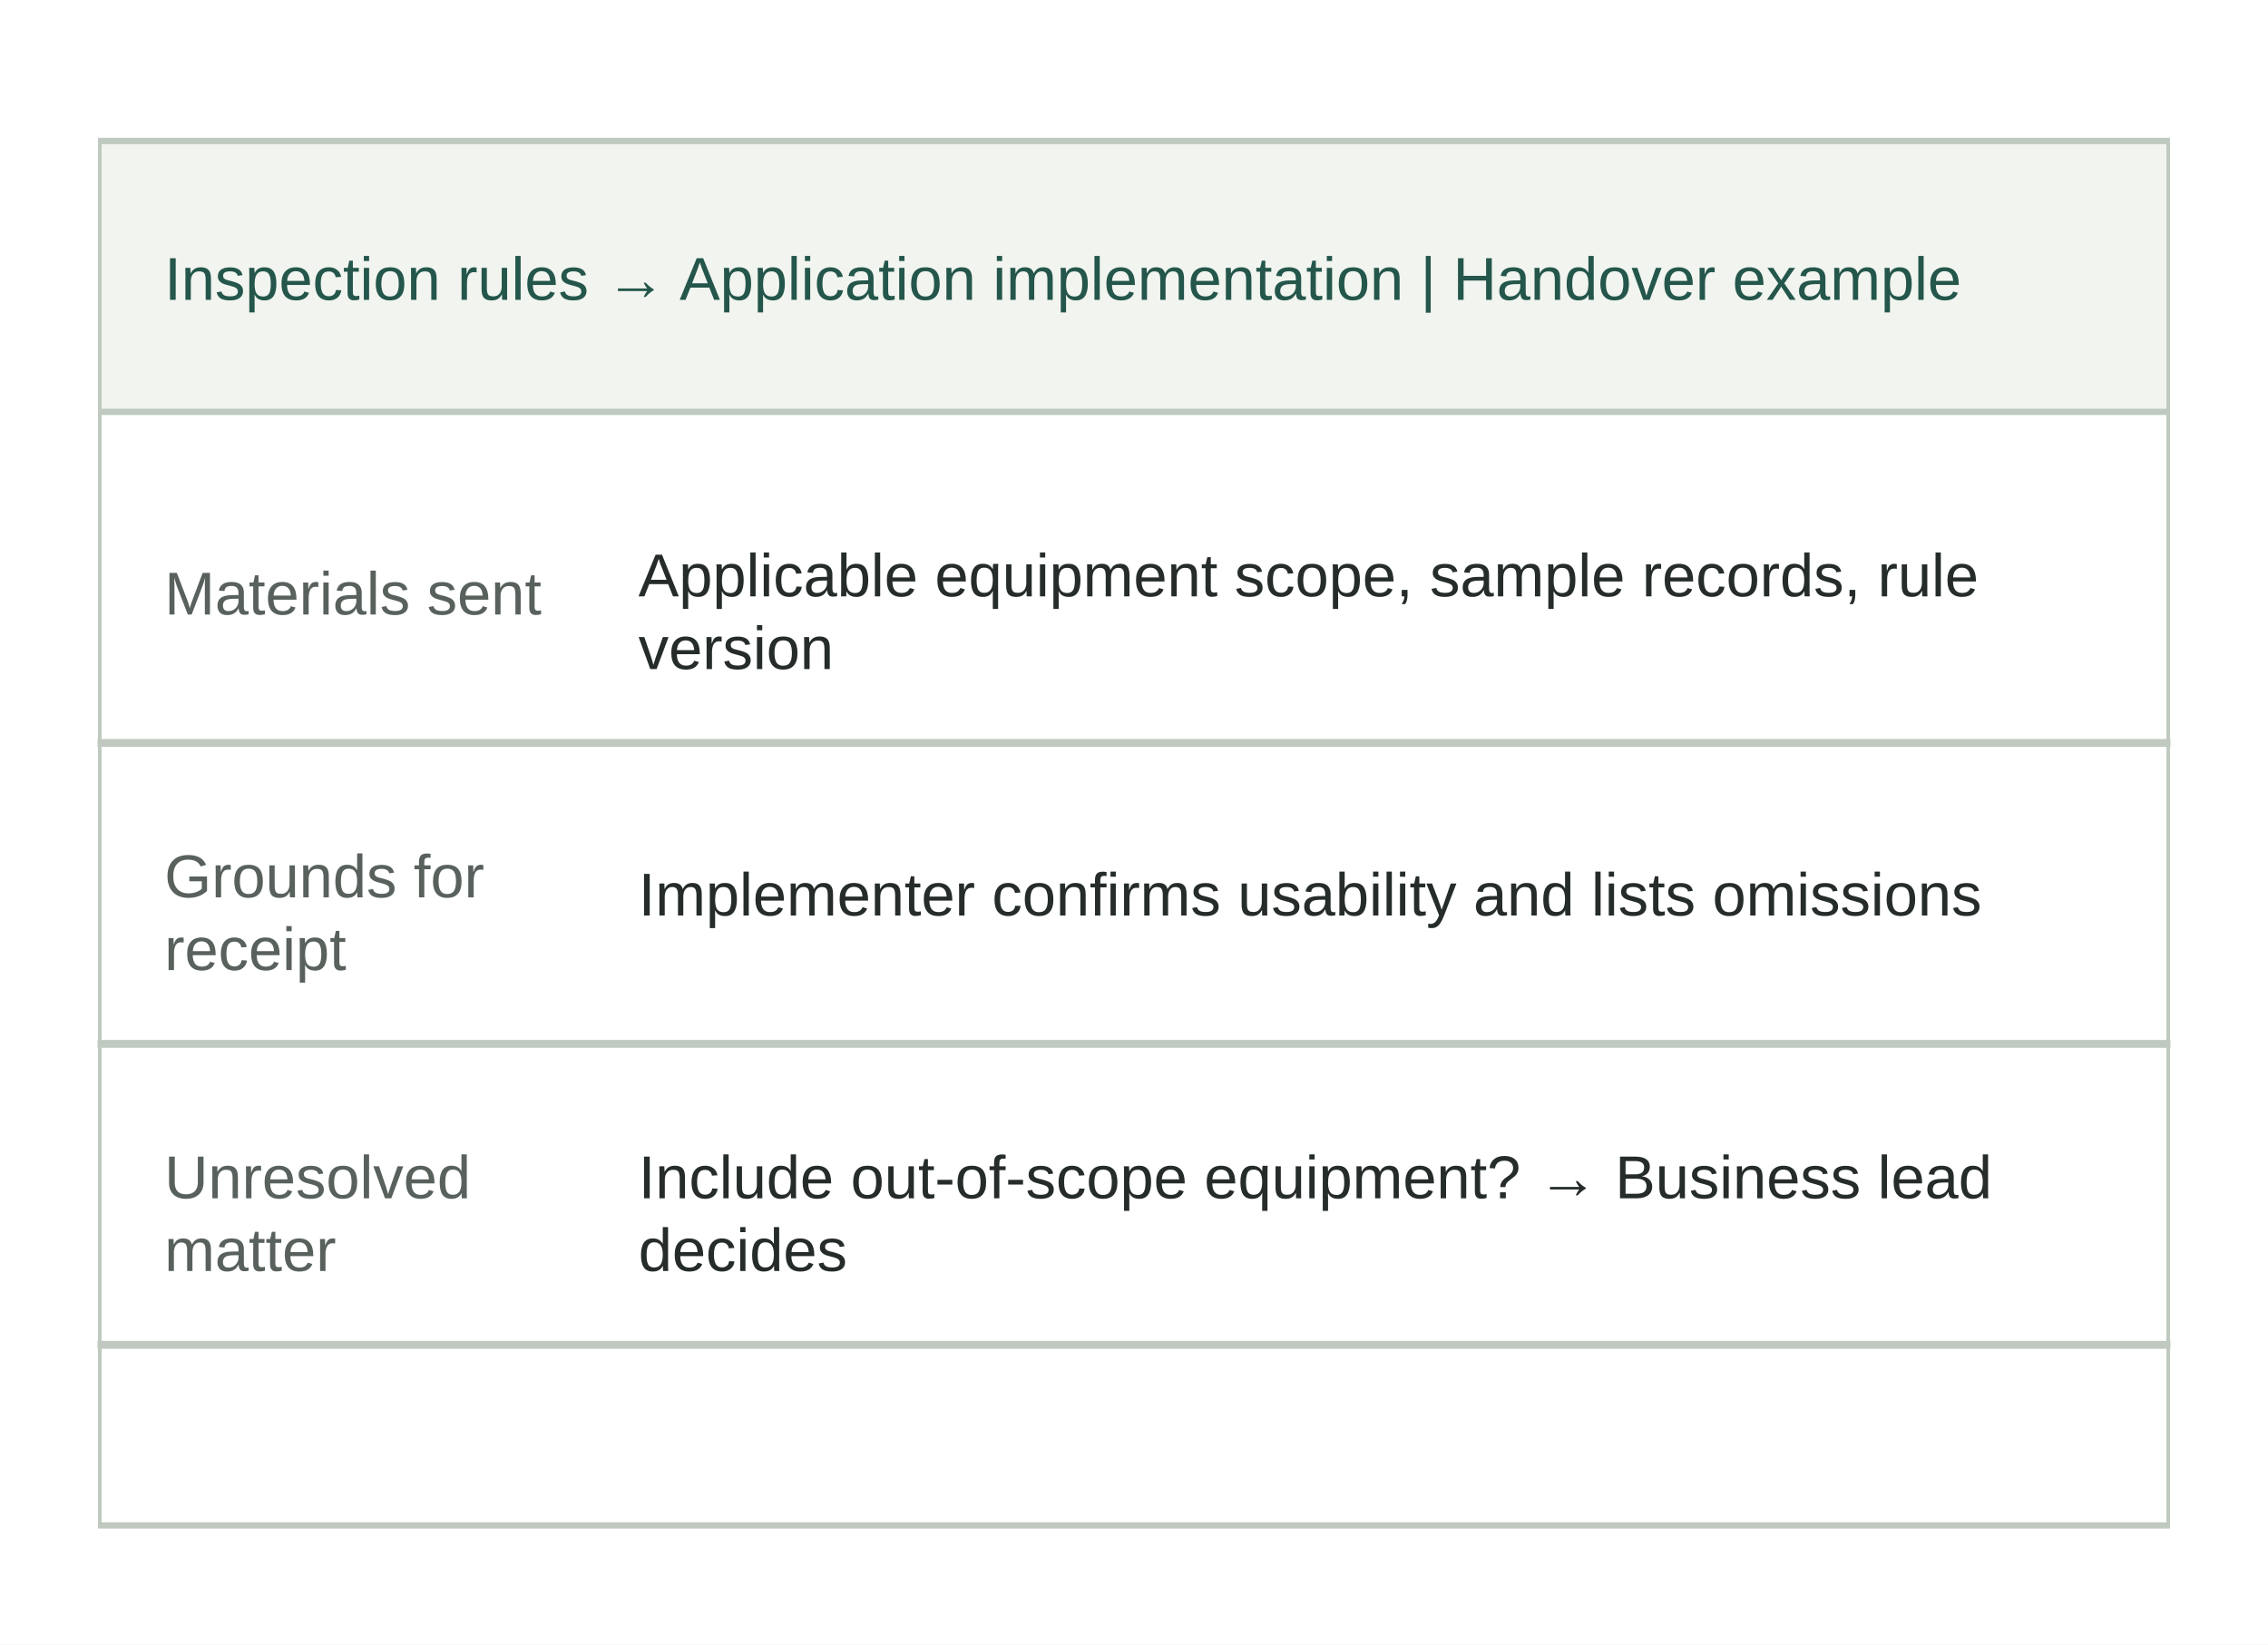
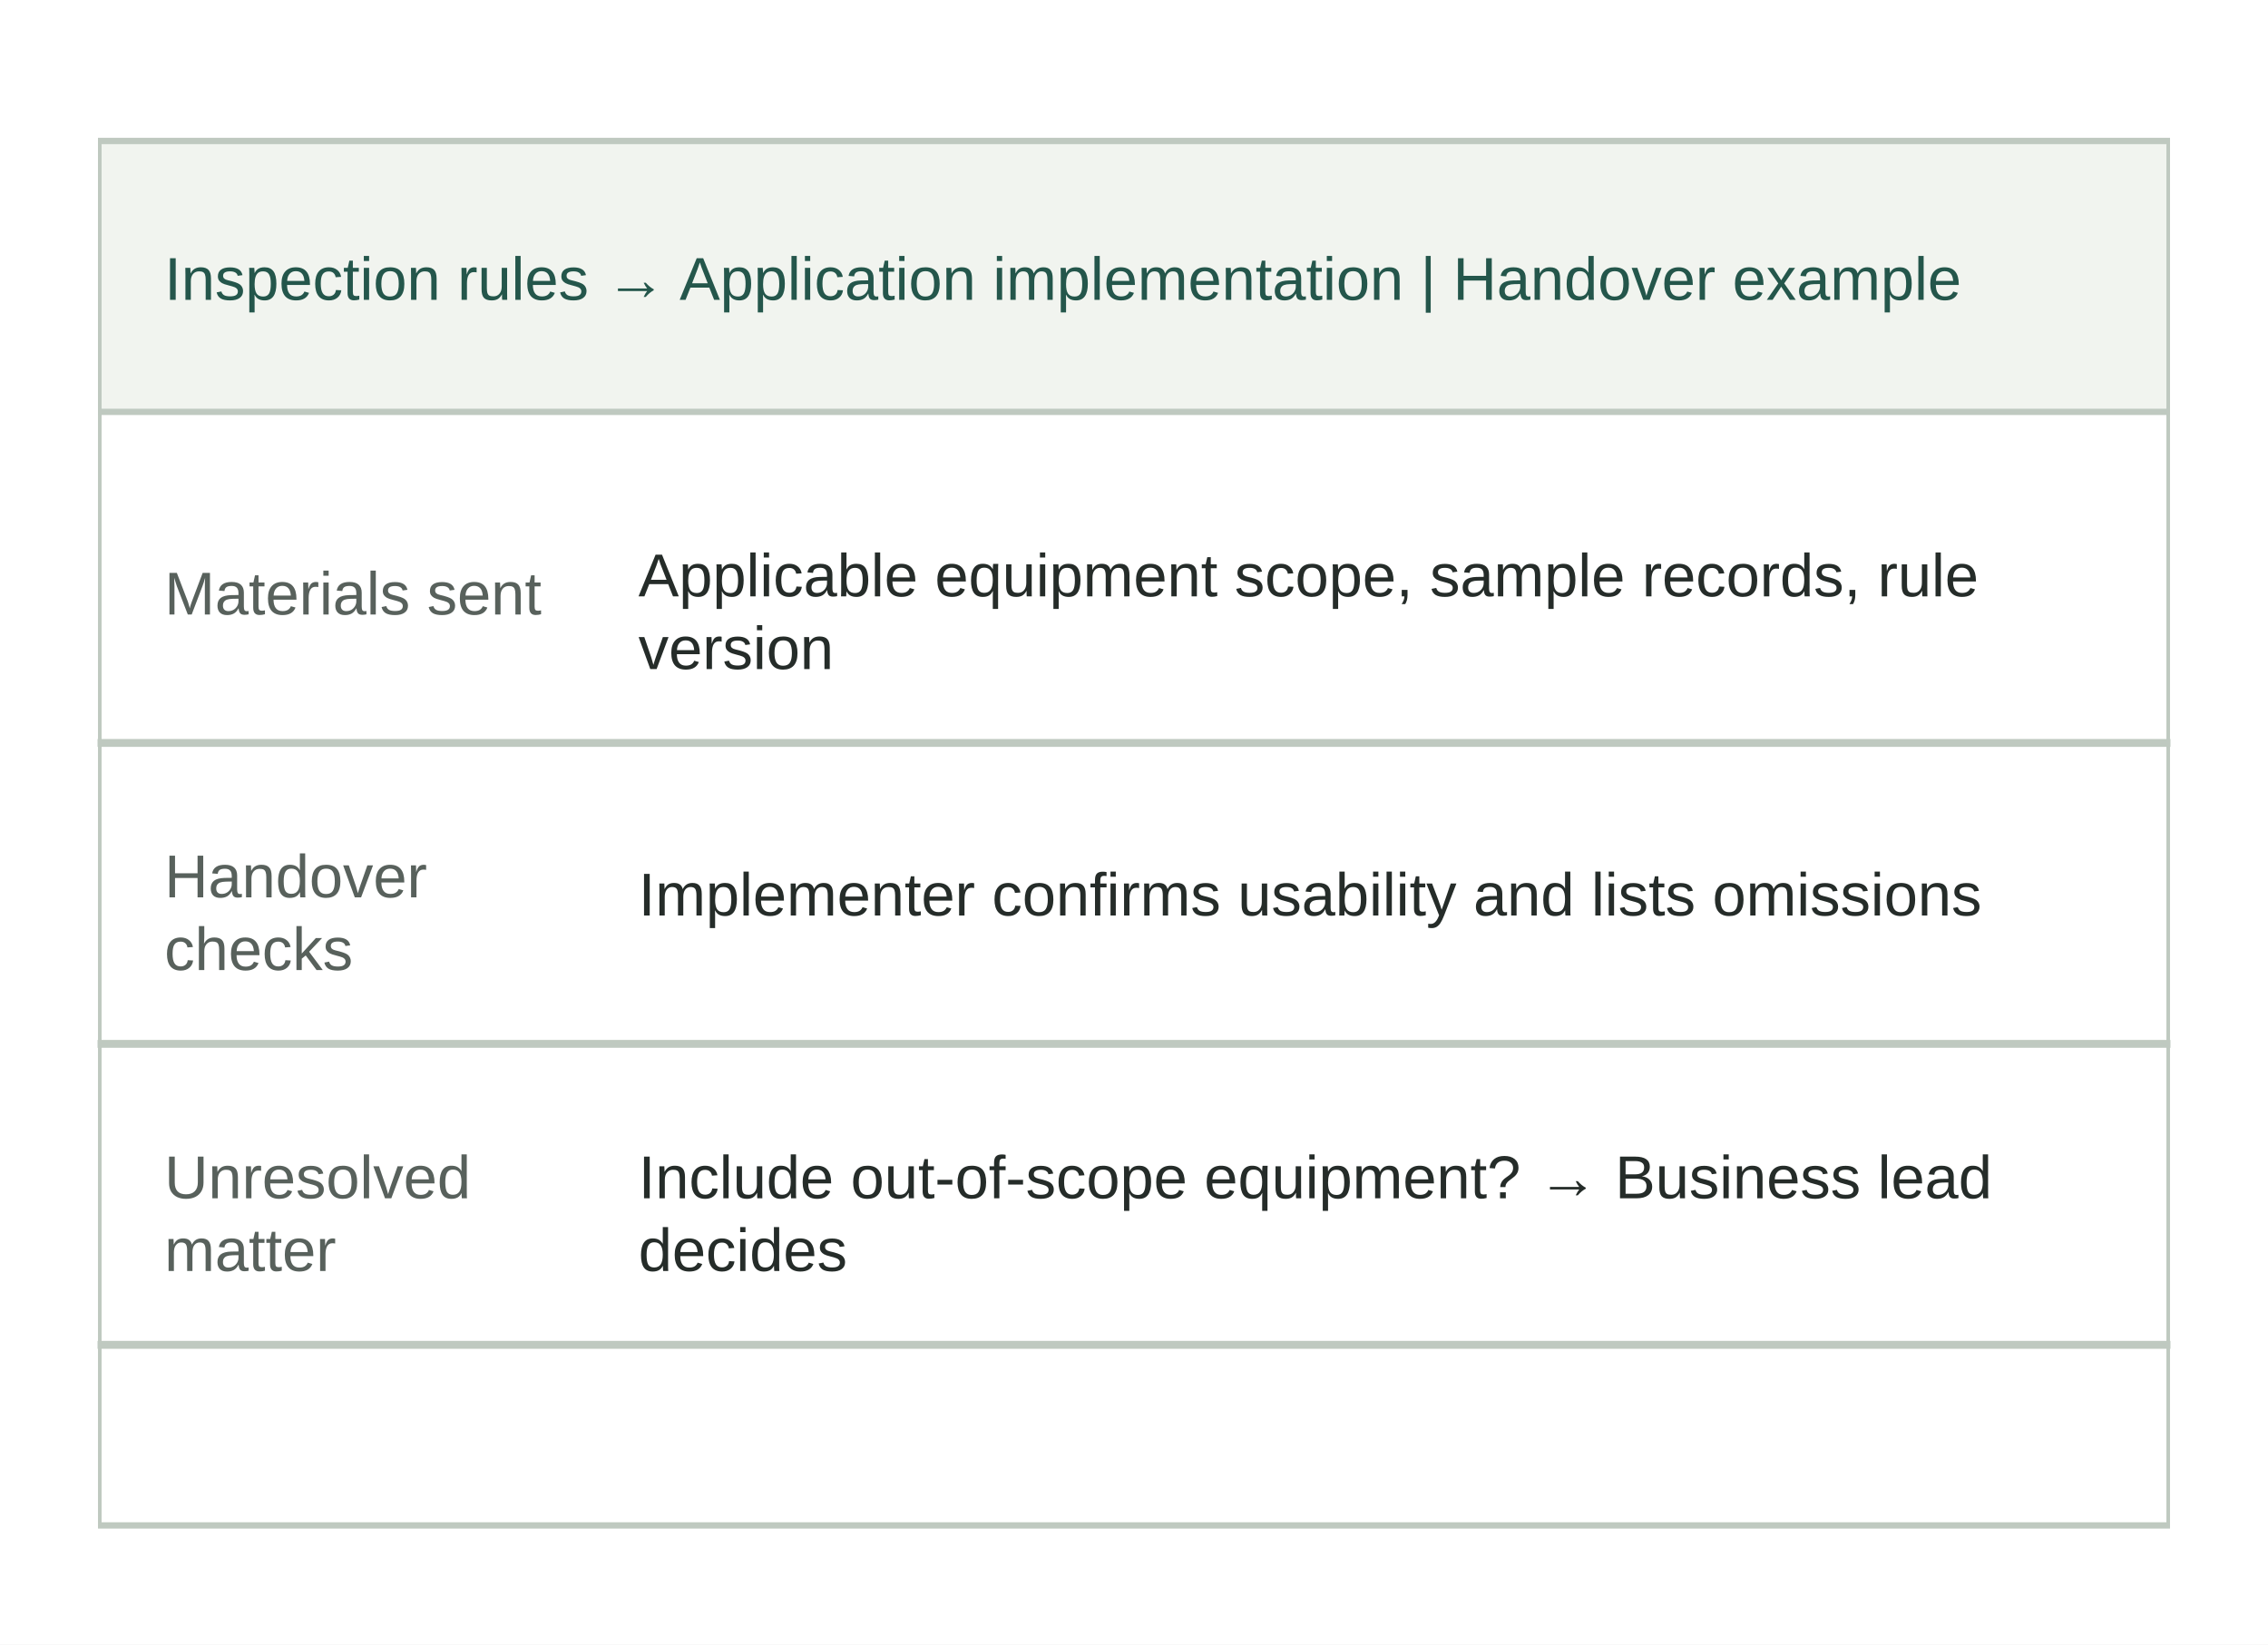
<svg xmlns="http://www.w3.org/2000/svg" width="132mm" height="95.700mm" viewBox="0 0 374.4 271.440" version="1.1">
  <defs>
    <style type="text/css">*{stroke-linejoin: round; stroke-linecap: round}</style>
  </defs>
  <g id="figure_1" transform="scale(0.7428571 1.3)">
    <g id="patch_1">
      <path d="M 0 208.8  L 504 208.8  L 504 0  L 0 0  z " style="fill: #ffffff" />
    </g>
    <g id="axes_1">
      <g id="patch_2">
        <path d="M 22.176 193.672  L 481.824 193.672  L 481.824 17.905  L 22.176 17.905  z " clip-path="url(#peb7e9a708c)" style="fill: #ffffff; stroke: #bfc9c0; stroke-width: 0.8; stroke-linejoin: miter" />
      </g>
      <g id="patch_3">
        <path d="M 22.176 52.294  L 481.824 52.294  L 481.824 17.905  L 22.176 17.905  z " clip-path="url(#peb7e9a708c)" style="fill: #f1f4ef; stroke: #bfc9c0; stroke-width: 0.8; stroke-linejoin: miter" />
      </g>
      <g id="line2d_1">
        <path d="M 22.176 94.325  L 481.824 94.325  " clip-path="url(#peb7e9a708c)" style="fill: none; stroke: #bfc9c0; stroke-linecap: square" />
      </g>
      <g id="line2d_2">
        <path d="M 22.176 132.536  L 481.824 132.536  " clip-path="url(#peb7e9a708c)" style="fill: none; stroke: #bfc9c0; stroke-linecap: square" />
      </g>
      <g id="line2d_3">
        <path d="M 22.176 170.746  L 481.824 170.746  " clip-path="url(#peb7e9a708c)" style="fill: none; stroke: #bfc9c0; stroke-linecap: square" />
      </g>
    </g>
  </g>
  <defs>
    <clipPath id="peb7e9a708c">
      <rect x="12.6" y="8.352" width="478.8" height="191.052" />
    </clipPath>
  </defs>
  <text x="27.144" y="49.490" fill="#24564b" font-family="Arial, Helvetica, sans-serif" font-size="10" text-anchor="start">
    <tspan x="27.144" dy="0">Inspection rules → Application implementation | Handover example</tspan>
  </text>
  <text x="27.144" y="101.433" fill="#58615c" font-family="Arial, Helvetica, sans-serif" font-size="10" text-anchor="start">
    <tspan x="27.144" dy="0">Materials sent</tspan>
  </text>
  <text x="105.394" y="98.433" fill="#252c29" font-family="Arial, Helvetica, sans-serif" font-size="10" text-anchor="start">
    <tspan x="105.394" dy="0">Applicable equipment scope, sample records, rule</tspan>
    <tspan x="105.394" dy="12.0">version</tspan>
  </text>
  <text x="27.144" y="148.106" fill="#58615c" font-family="Arial, Helvetica, sans-serif" font-size="10" text-anchor="start">
-     <tspan x="27.144" dy="0">Grounds for</tspan>
-     <tspan x="27.144" dy="12.0">receipt</tspan>
+     <tspan x="27.144" dy="0">Handover</tspan>
+     <tspan x="27.144" dy="12">checks</tspan>
  </text>
  <text x="105.394" y="151.106" fill="#252c29" font-family="Arial, Helvetica, sans-serif" font-size="10" text-anchor="start">
    <tspan x="105.394" dy="0">Implementer confirms usability and lists omissions</tspan>
  </text>
  <text x="27.144" y="197.780" fill="#58615c" font-family="Arial, Helvetica, sans-serif" font-size="10" text-anchor="start">
    <tspan x="27.144" dy="0">Unresolved</tspan>
    <tspan x="27.144" dy="12.0">matter</tspan>
  </text>
  <text x="105.394" y="197.780" fill="#252c29" font-family="Arial, Helvetica, sans-serif" font-size="10" text-anchor="start">
    <tspan x="105.394" dy="0">Include out-of-scope equipment? → Business lead</tspan>
    <tspan x="105.394" dy="12.0">decides</tspan>
  </text>
</svg>
